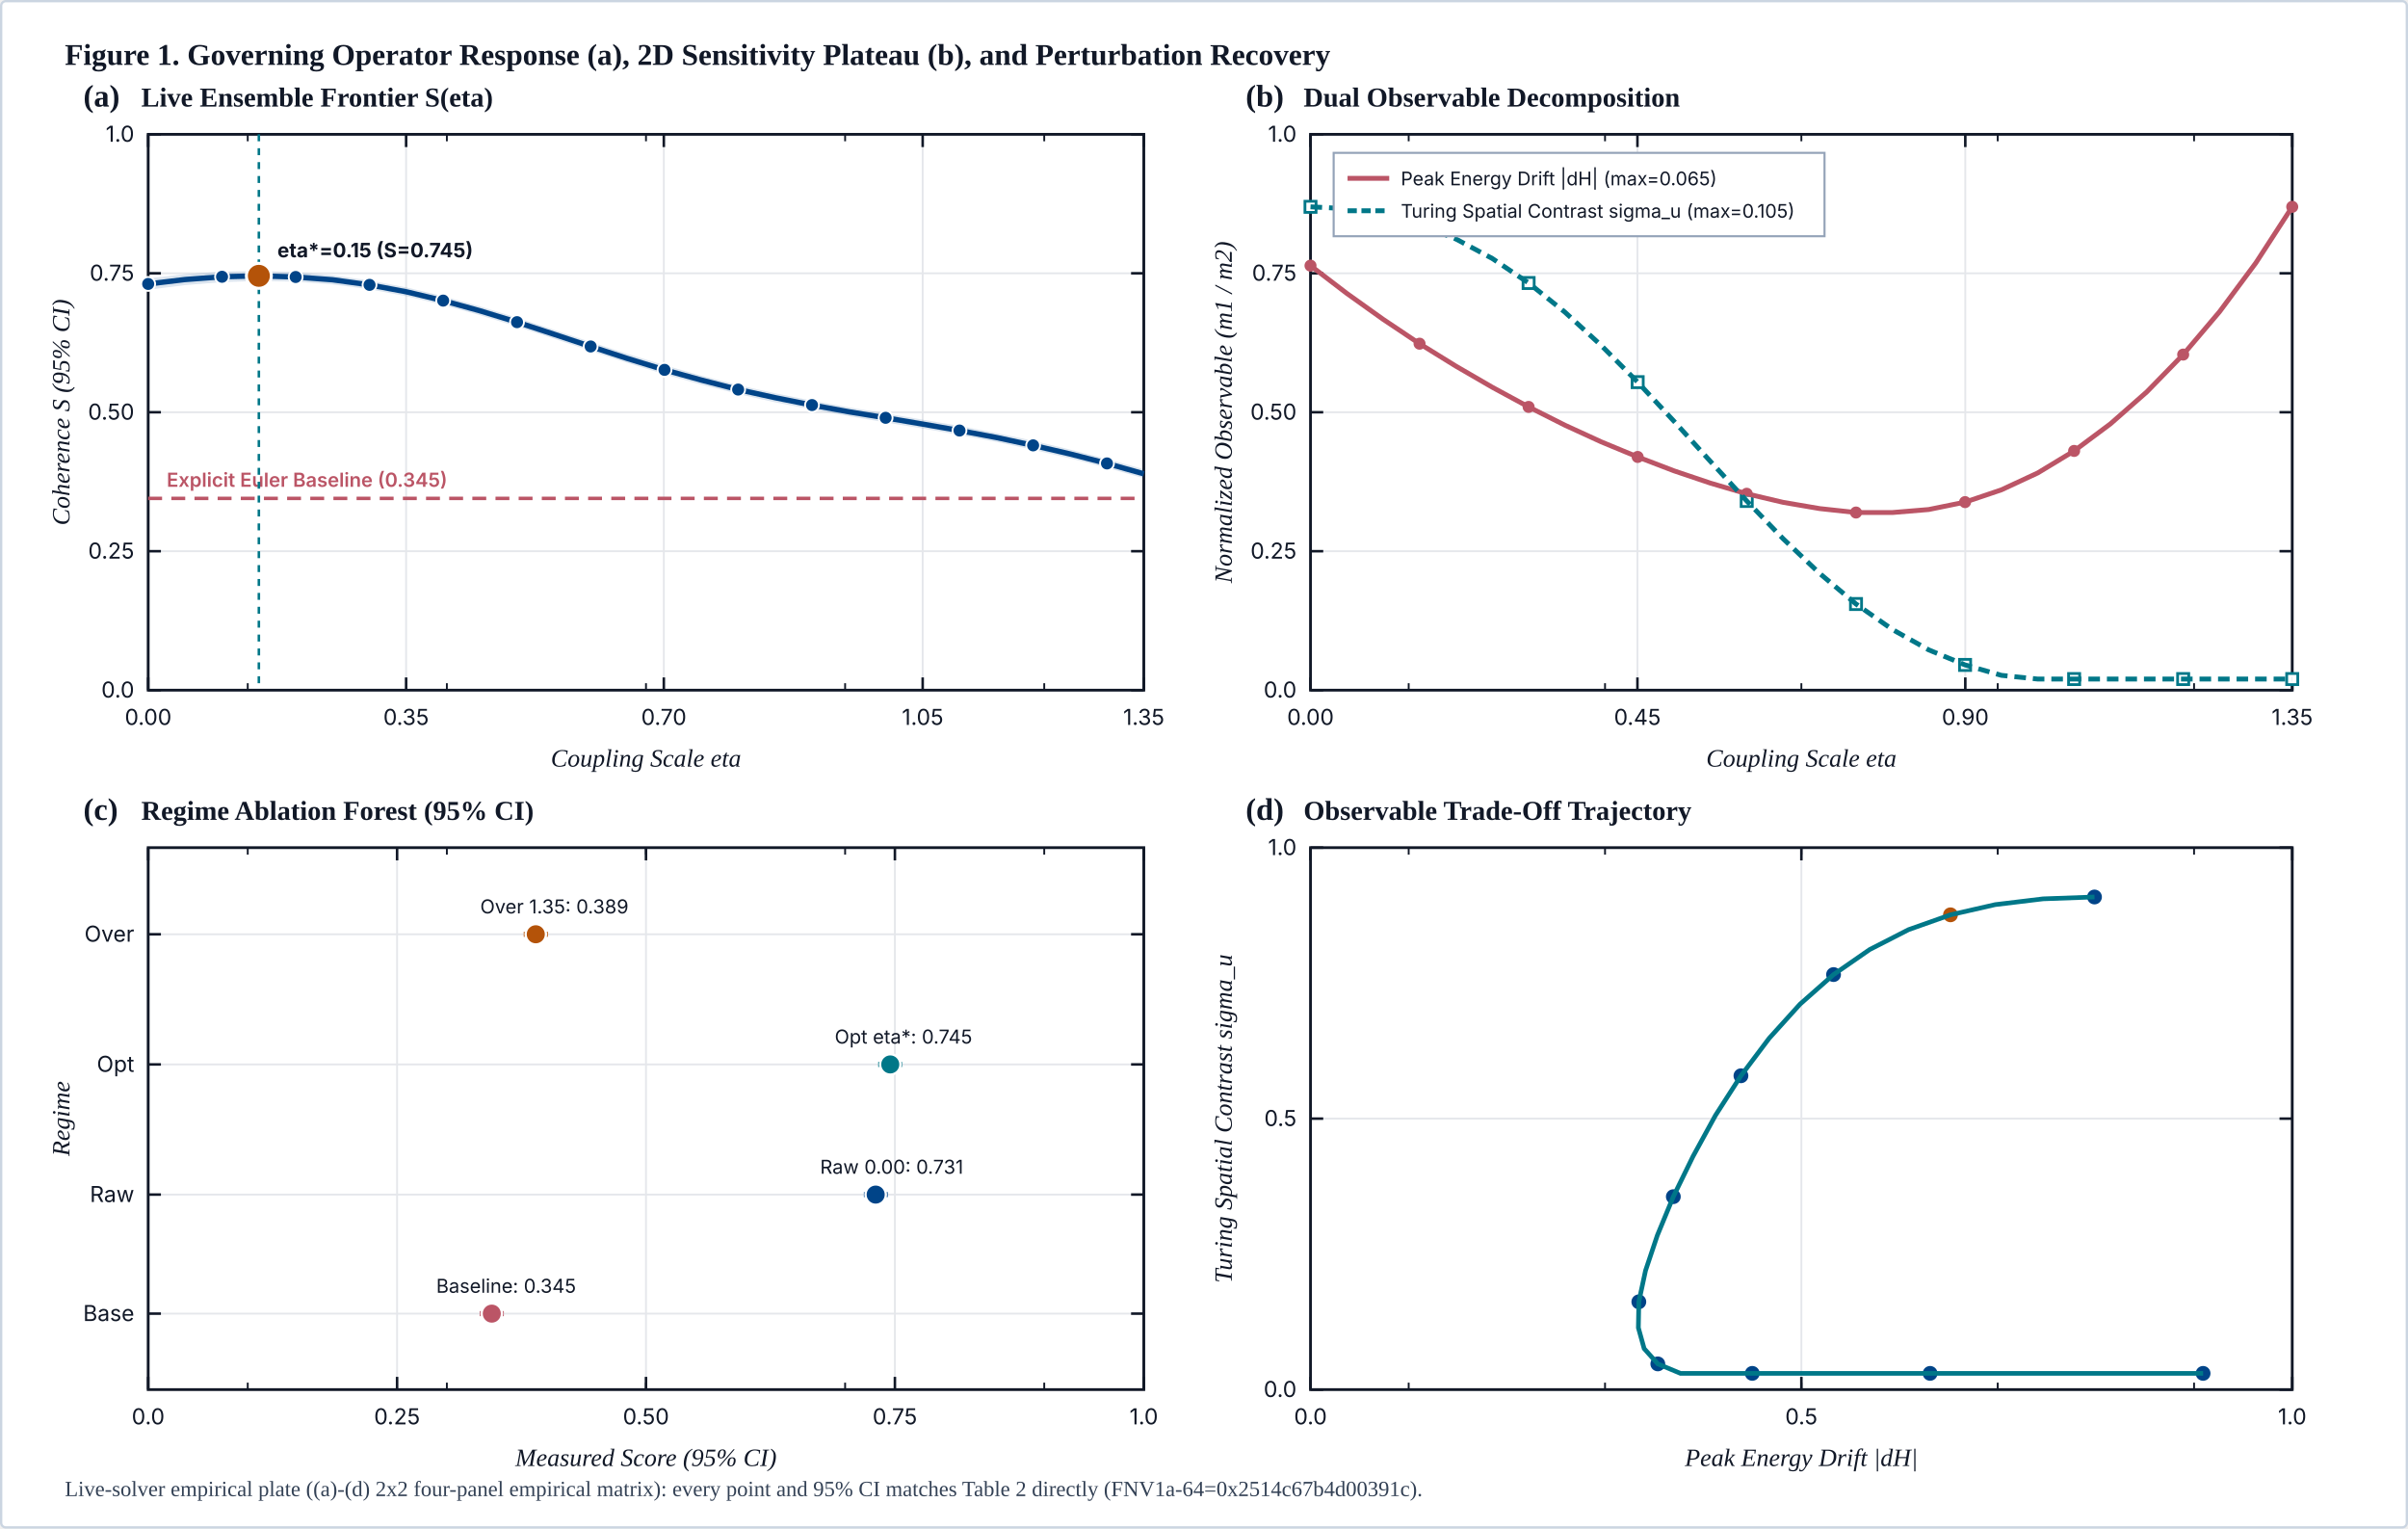
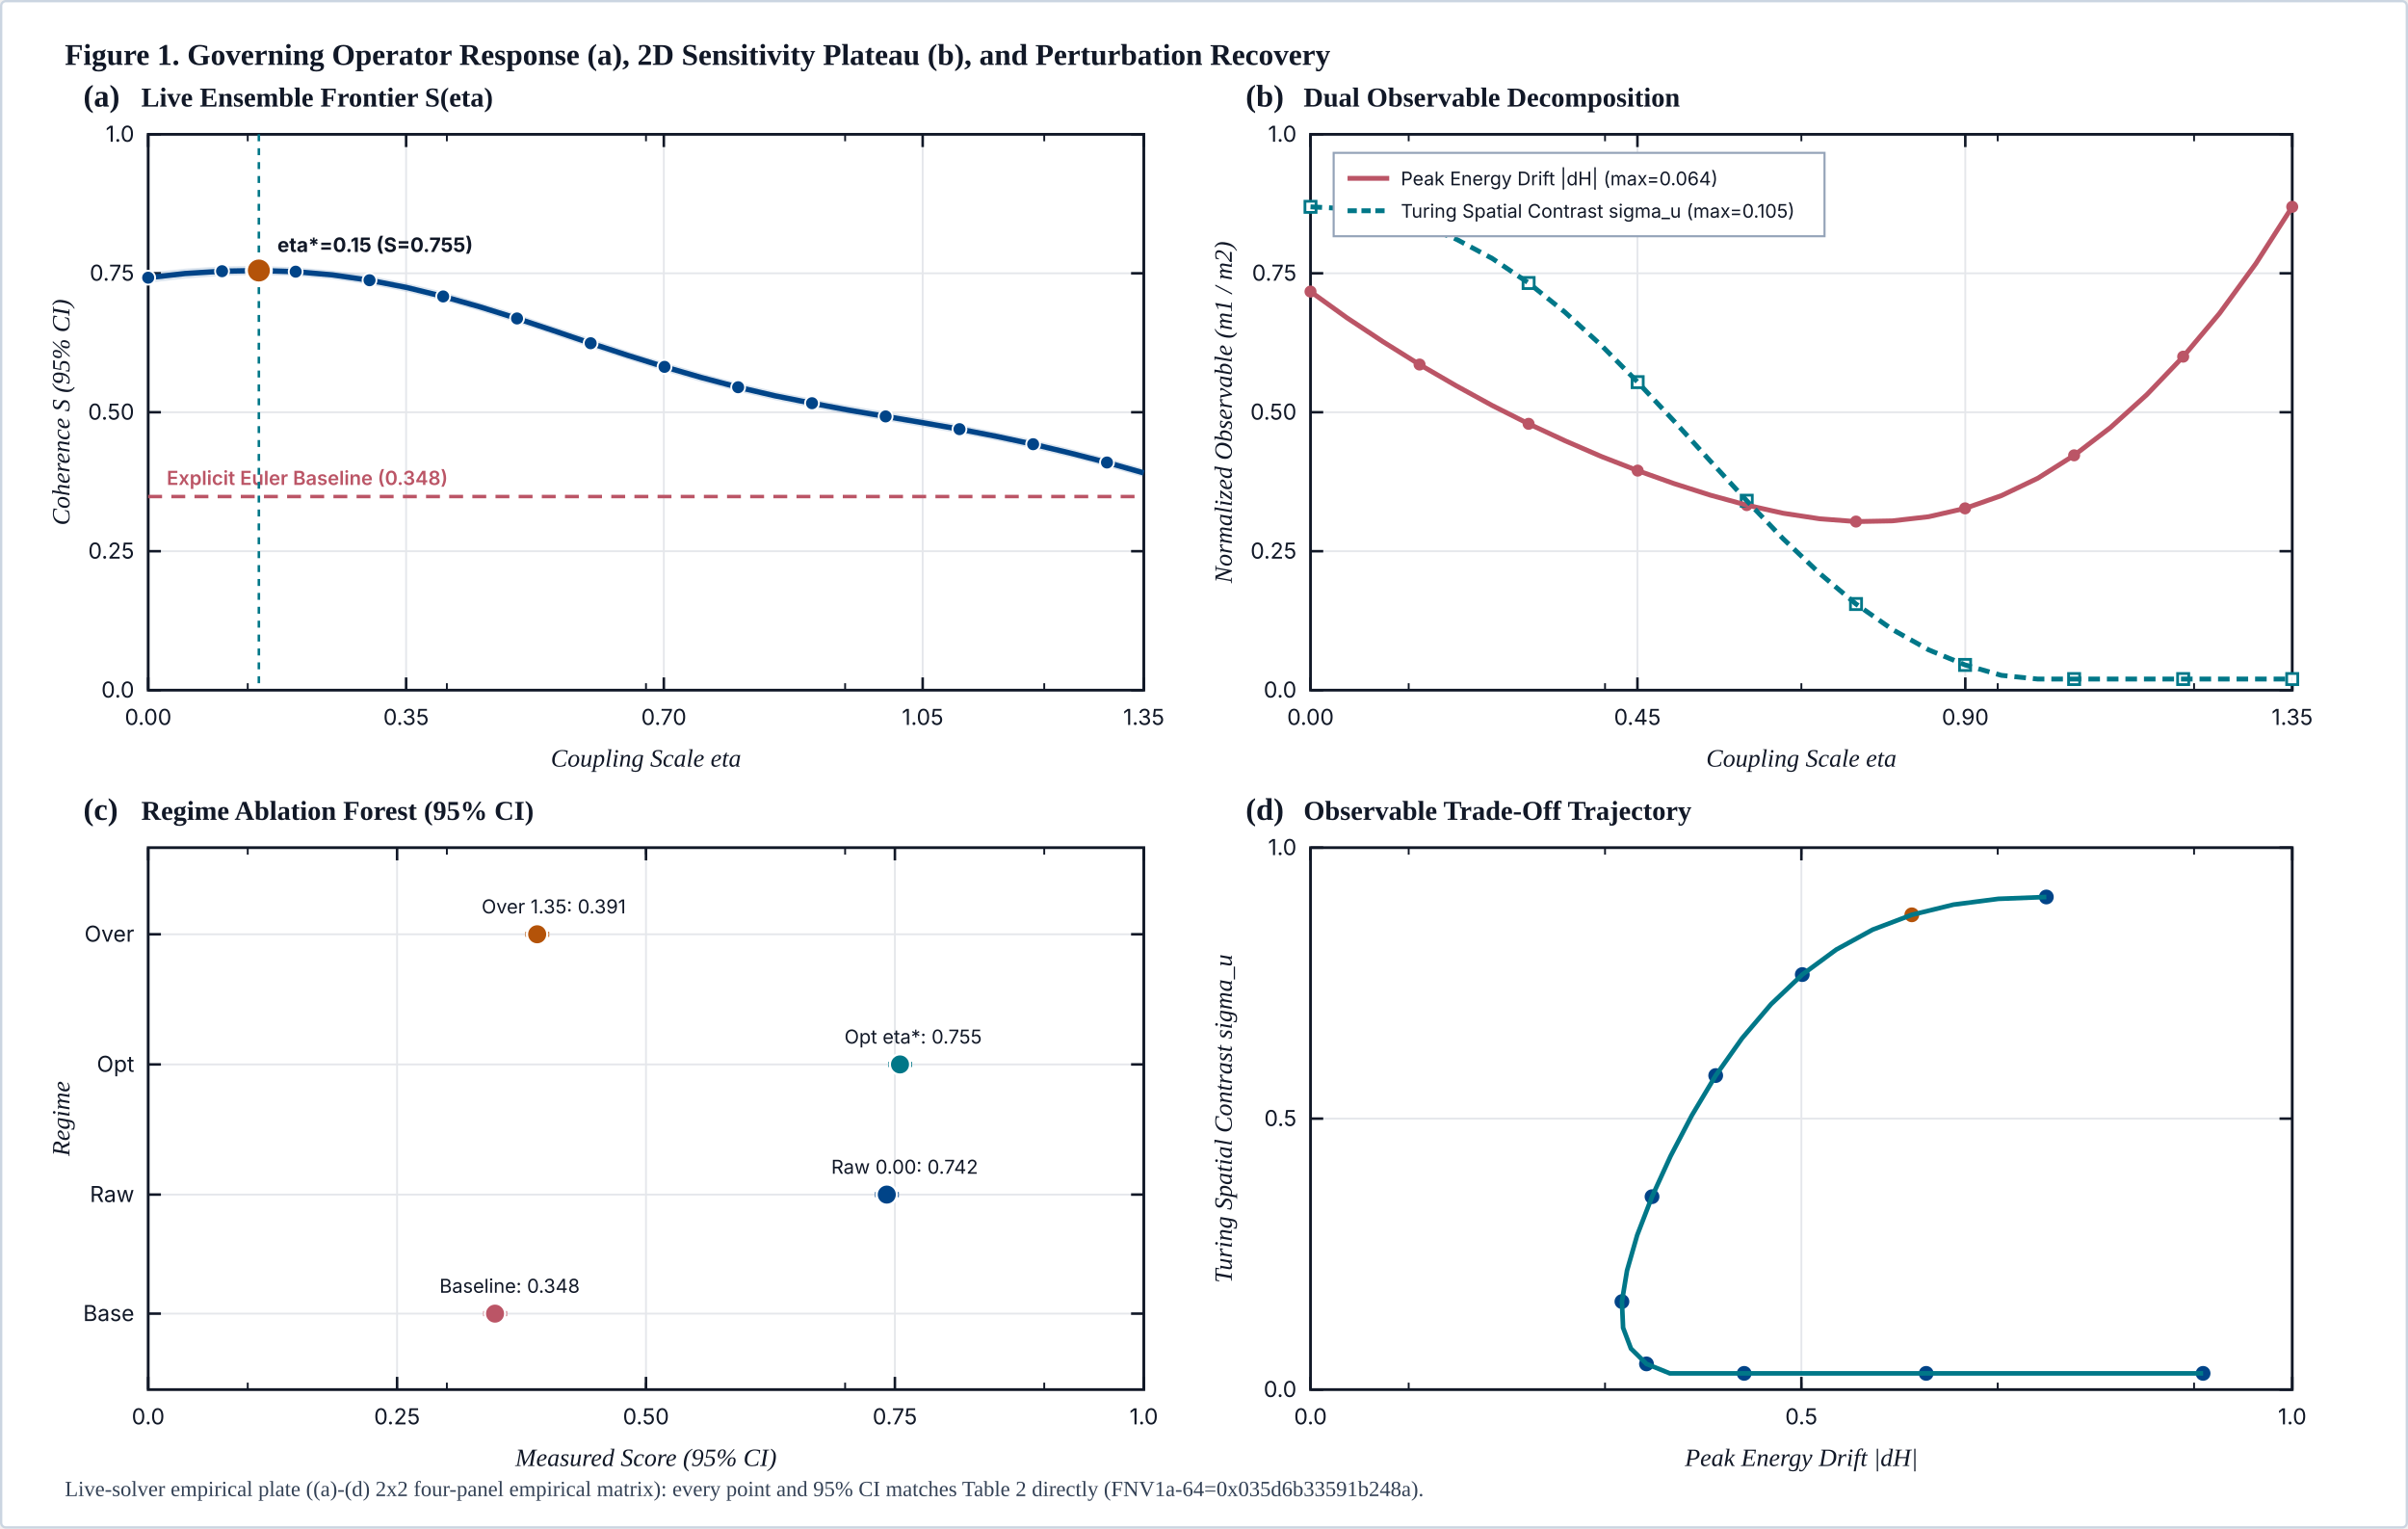
- <svg xmlns="http://www.w3.org/2000/svg" viewBox="0 0 1040 660" width="1040" height="660" role="img" data-figure-style="journal-multipanel" data-chart-layout="quad-2x2-multipanel" data-empirical-grounded="true" data-sim-digest="0x2514c67b4d00391c">
+ <svg xmlns="http://www.w3.org/2000/svg" viewBox="0 0 1040 660" width="1040" height="660" role="img" data-figure-style="journal-multipanel" data-chart-layout="quad-2x2-multipanel" data-empirical-grounded="true" data-sim-digest="0x035d6b33591b248a">
  <rect x="0.5" y="0.5" width="1039" height="659" rx="2" fill="#ffffff" stroke="#cbd5e1" stroke-width="1" />
  <text x="28" y="28" fill="#111827" font-family="Georgia, 'Times New Roman', serif" font-size="13.0" font-weight="700">Figure 1. Governing Operator Response (a), 2D Sensitivity Plateau (b), and Perturbation Recovery</text>
  <text x="36.0" y="46.0" fill="#111827" font-family="Georgia, 'Times New Roman', serif" font-size="13.5" font-weight="700">(a)</text>
  <text x="61.0" y="46.0" fill="#111827" font-family="Georgia, 'Times New Roman', serif" font-size="11.8" font-weight="600">Live Ensemble Frontier S(eta)</text>
  <line x1="64.0" y1="298.0" x2="494.0" y2="298.0" stroke="#e5e7eb" stroke-width="0.8" />
  <line x1="64.0" y1="238.0" x2="494.0" y2="238.0" stroke="#e5e7eb" stroke-width="0.8" />
  <line x1="64.0" y1="178.0" x2="494.0" y2="178.0" stroke="#e5e7eb" stroke-width="0.8" />
  <line x1="64.0" y1="118.0" x2="494.0" y2="118.0" stroke="#e5e7eb" stroke-width="0.8" />
  <line x1="64.0" y1="58.0" x2="494.0" y2="58.0" stroke="#e5e7eb" stroke-width="0.8" />
  <line x1="64.0" y1="58.0" x2="64.0" y2="298.0" stroke="#e5e7eb" stroke-width="0.8" />
  <line x1="175.4" y1="58.0" x2="175.4" y2="298.0" stroke="#e5e7eb" stroke-width="0.8" />
  <line x1="286.7" y1="58.0" x2="286.7" y2="298.0" stroke="#e5e7eb" stroke-width="0.8" />
  <line x1="398.5" y1="58.0" x2="398.5" y2="298.0" stroke="#e5e7eb" stroke-width="0.8" />
  <line x1="494.0" y1="58.0" x2="494.0" y2="298.0" stroke="#e5e7eb" stroke-width="0.8" />
  <rect x="64.0" y="58.0" width="430.0" height="240.0" fill="none" stroke="#111827" stroke-width="1.2" />
  <line x1="64.0" y1="298.0" x2="64.0" y2="292.5" stroke="#111827" stroke-width="1.1" />
  <line x1="64.0" y1="58.0" x2="64.0" y2="63.5" stroke="#111827" stroke-width="1.1" />
  <text x="64.0" y="313.0" text-anchor="middle" fill="#111827" font-family="Inter, 'Helvetica Neue', Arial, sans-serif" font-size="9.5">0.00</text>
  <line x1="175.4" y1="298.0" x2="175.4" y2="292.5" stroke="#111827" stroke-width="1.1" />
  <line x1="175.4" y1="58.0" x2="175.4" y2="63.5" stroke="#111827" stroke-width="1.1" />
  <text x="175.4" y="313.0" text-anchor="middle" fill="#111827" font-family="Inter, 'Helvetica Neue', Arial, sans-serif" font-size="9.5">0.35</text>
  <line x1="286.7" y1="298.0" x2="286.7" y2="292.5" stroke="#111827" stroke-width="1.1" />
  <line x1="286.7" y1="58.0" x2="286.7" y2="63.5" stroke="#111827" stroke-width="1.1" />
  <text x="286.7" y="313.0" text-anchor="middle" fill="#111827" font-family="Inter, 'Helvetica Neue', Arial, sans-serif" font-size="9.5">0.70</text>
  <line x1="398.5" y1="298.0" x2="398.5" y2="292.5" stroke="#111827" stroke-width="1.1" />
  <line x1="398.5" y1="58.0" x2="398.5" y2="63.5" stroke="#111827" stroke-width="1.1" />
  <text x="398.5" y="313.0" text-anchor="middle" fill="#111827" font-family="Inter, 'Helvetica Neue', Arial, sans-serif" font-size="9.5">1.05</text>
  <line x1="494.0" y1="298.0" x2="494.0" y2="292.5" stroke="#111827" stroke-width="1.1" />
  <line x1="494.0" y1="58.0" x2="494.0" y2="63.5" stroke="#111827" stroke-width="1.1" />
  <text x="494.0" y="313.0" text-anchor="middle" fill="#111827" font-family="Inter, 'Helvetica Neue', Arial, sans-serif" font-size="9.5">1.35</text>
  <line x1="107.0" y1="298.0" x2="107.0" y2="295.0" stroke="#111827" stroke-width="0.8" />
  <line x1="107.0" y1="58.0" x2="107.0" y2="61.0" stroke="#111827" stroke-width="0.8" />
  <line x1="193.0" y1="298.0" x2="193.0" y2="295.0" stroke="#111827" stroke-width="0.8" />
  <line x1="193.0" y1="58.0" x2="193.0" y2="61.0" stroke="#111827" stroke-width="0.8" />
  <line x1="279.0" y1="298.0" x2="279.0" y2="295.0" stroke="#111827" stroke-width="0.8" />
  <line x1="279.0" y1="58.0" x2="279.0" y2="61.0" stroke="#111827" stroke-width="0.8" />
  <line x1="365.0" y1="298.0" x2="365.0" y2="295.0" stroke="#111827" stroke-width="0.8" />
  <line x1="365.0" y1="58.0" x2="365.0" y2="61.0" stroke="#111827" stroke-width="0.8" />
  <line x1="451.0" y1="298.0" x2="451.0" y2="295.0" stroke="#111827" stroke-width="0.8" />
  <line x1="451.0" y1="58.0" x2="451.0" y2="61.0" stroke="#111827" stroke-width="0.8" />
  <line x1="64.0" y1="298.0" x2="69.5" y2="298.0" stroke="#111827" stroke-width="1.1" />
  <line x1="494.0" y1="298.0" x2="488.5" y2="298.0" stroke="#111827" stroke-width="1.1" />
  <text x="58.0" y="301.2" text-anchor="end" fill="#111827" font-family="Inter, 'Helvetica Neue', Arial, sans-serif" font-size="9.5">0.0</text>
  <line x1="64.0" y1="238.0" x2="69.5" y2="238.0" stroke="#111827" stroke-width="1.1" />
  <line x1="494.0" y1="238.0" x2="488.5" y2="238.0" stroke="#111827" stroke-width="1.1" />
  <text x="58.0" y="241.2" text-anchor="end" fill="#111827" font-family="Inter, 'Helvetica Neue', Arial, sans-serif" font-size="9.5">0.25</text>
  <line x1="64.0" y1="178.0" x2="69.5" y2="178.0" stroke="#111827" stroke-width="1.1" />
  <line x1="494.0" y1="178.0" x2="488.5" y2="178.0" stroke="#111827" stroke-width="1.1" />
  <text x="58.0" y="181.2" text-anchor="end" fill="#111827" font-family="Inter, 'Helvetica Neue', Arial, sans-serif" font-size="9.5">0.50</text>
  <line x1="64.0" y1="118.0" x2="69.5" y2="118.0" stroke="#111827" stroke-width="1.1" />
  <line x1="494.0" y1="118.0" x2="488.5" y2="118.0" stroke="#111827" stroke-width="1.1" />
  <text x="58.0" y="121.2" text-anchor="end" fill="#111827" font-family="Inter, 'Helvetica Neue', Arial, sans-serif" font-size="9.5">0.75</text>
  <line x1="64.0" y1="58.0" x2="69.5" y2="58.0" stroke="#111827" stroke-width="1.1" />
  <line x1="494.0" y1="58.0" x2="488.5" y2="58.0" stroke="#111827" stroke-width="1.1" />
  <text x="58.0" y="61.2" text-anchor="end" fill="#111827" font-family="Inter, 'Helvetica Neue', Arial, sans-serif" font-size="9.5">1.0</text>
  <text x="279.0" y="331.0" text-anchor="middle" fill="#111827" font-family="Georgia, 'Times New Roman', serif" font-size="10.8" font-style="italic">Coupling Scale eta</text>
  <text x="30.0" y="178.0" text-anchor="middle" transform="rotate(-90 30.0 178.0)" fill="#111827" font-family="Georgia, 'Times New Roman', serif" font-size="10.8" font-style="italic">Coherence S (95% CI)</text>
-   <line x1="64.0" y1="215.2" x2="494.0" y2="215.2" stroke="#bb5566" stroke-width="1.5" stroke-dasharray="6 4" />
-   <text x="72.0" y="210.2" fill="#bb5566" font-family="Inter, 'Helvetica Neue', Arial, sans-serif" font-size="8.4" font-weight="600">Explicit Euler Baseline (0.345)</text>
-   <polygon points="64.0,120.2 79.9,118.4 95.9,117.3 111.8,117.0 127.7,117.5 143.6,118.9 159.6,121.1 175.5,124.1 191.4,127.9 207.3,132.3 223.3,137.2 239.2,142.4 255.1,147.7 271.0,152.8 287.0,157.7 302.9,162.2 318.8,166.3 334.7,169.8 350.7,173.0 366.6,175.9 382.5,178.5 398.4,181.2 414.4,183.9 430.3,187.0 446.2,190.3 462.1,194.1 478.1,198.2 494.0,202.6 494.0,206.5 478.1,202.0 462.1,197.9 446.2,194.2 430.3,190.8 414.4,187.8 398.4,185.0 382.5,182.4 366.6,179.7 350.7,176.8 334.7,173.7 318.8,170.1 302.9,166.1 287.0,161.6 271.0,156.7 255.1,151.5 239.2,146.2 223.3,141.0 207.3,136.1 191.4,131.7 175.5,127.9 159.6,124.9 143.6,122.8 127.7,121.6 111.8,121.3 95.9,121.8 79.9,123.1 64.0,125.1" fill="#004488" fill-opacity="0.14" />
-   <path d="M64.0,122.6 L79.9,120.7 L95.9,119.5 L111.8,119.1 L127.7,119.6 L143.6,120.8 L159.6,123.0 L175.5,126.0 L191.4,129.8 L207.3,134.2 L223.3,139.1 L239.2,144.3 L255.1,149.6 L271.0,154.8 L287.0,159.7 L302.9,164.1 L318.8,168.2 L334.7,171.7 L350.7,174.9 L366.6,177.8 L382.5,180.4 L398.4,183.1 L414.4,185.9 L430.3,188.9 L446.2,192.3 L462.1,196.0 L478.1,200.1 L494.0,204.6" fill="none" stroke="#004488" stroke-width="2.3" />
-   <line x1="64.0" y1="120.2" x2="64.0" y2="125.1" stroke="#004488" stroke-width="1.2" />
-   <circle cx="64.0" cy="122.6" r="3.0" fill="#004488" stroke="#ffffff" stroke-width="0.8" />
-   <line x1="95.9" y1="117.3" x2="95.9" y2="121.8" stroke="#004488" stroke-width="1.2" />
-   <circle cx="95.9" cy="119.5" r="3.0" fill="#004488" stroke="#ffffff" stroke-width="0.8" />
-   <line x1="111.8" y1="117.0" x2="111.8" y2="121.3" stroke="#004488" stroke-width="1.2" />
-   <circle cx="111.8" cy="119.1" r="3.0" fill="#004488" stroke="#ffffff" stroke-width="0.8" />
-   <line x1="127.7" y1="117.5" x2="127.7" y2="121.6" stroke="#004488" stroke-width="1.2" />
-   <circle cx="127.7" cy="119.6" r="3.0" fill="#004488" stroke="#ffffff" stroke-width="0.8" />
-   <line x1="159.6" y1="121.1" x2="159.6" y2="124.9" stroke="#004488" stroke-width="1.2" />
-   <circle cx="159.6" cy="123.0" r="3.0" fill="#004488" stroke="#ffffff" stroke-width="0.8" />
-   <line x1="191.4" y1="127.9" x2="191.4" y2="131.7" stroke="#004488" stroke-width="1.2" />
-   <circle cx="191.4" cy="129.8" r="3.0" fill="#004488" stroke="#ffffff" stroke-width="0.8" />
-   <line x1="223.3" y1="137.2" x2="223.3" y2="141.0" stroke="#004488" stroke-width="1.2" />
-   <circle cx="223.3" cy="139.1" r="3.0" fill="#004488" stroke="#ffffff" stroke-width="0.8" />
-   <line x1="255.1" y1="147.7" x2="255.1" y2="151.5" stroke="#004488" stroke-width="1.2" />
-   <circle cx="255.1" cy="149.6" r="3.0" fill="#004488" stroke="#ffffff" stroke-width="0.8" />
-   <line x1="287.0" y1="157.7" x2="287.0" y2="161.6" stroke="#004488" stroke-width="1.2" />
-   <circle cx="287.0" cy="159.7" r="3.0" fill="#004488" stroke="#ffffff" stroke-width="0.8" />
-   <line x1="318.8" y1="166.3" x2="318.8" y2="170.1" stroke="#004488" stroke-width="1.2" />
-   <circle cx="318.8" cy="168.2" r="3.0" fill="#004488" stroke="#ffffff" stroke-width="0.8" />
-   <line x1="350.7" y1="173.0" x2="350.7" y2="176.8" stroke="#004488" stroke-width="1.2" />
-   <circle cx="350.7" cy="174.9" r="3.0" fill="#004488" stroke="#ffffff" stroke-width="0.8" />
-   <line x1="382.5" y1="178.5" x2="382.5" y2="182.4" stroke="#004488" stroke-width="1.2" />
-   <circle cx="382.5" cy="180.4" r="3.0" fill="#004488" stroke="#ffffff" stroke-width="0.8" />
-   <line x1="414.4" y1="183.9" x2="414.4" y2="187.8" stroke="#004488" stroke-width="1.2" />
-   <circle cx="414.4" cy="185.9" r="3.0" fill="#004488" stroke="#ffffff" stroke-width="0.8" />
-   <line x1="446.2" y1="190.3" x2="446.2" y2="194.2" stroke="#004488" stroke-width="1.2" />
-   <circle cx="446.2" cy="192.3" r="3.0" fill="#004488" stroke="#ffffff" stroke-width="0.8" />
-   <line x1="478.1" y1="198.2" x2="478.1" y2="202.0" stroke="#004488" stroke-width="1.2" />
-   <circle cx="478.1" cy="200.1" r="3.0" fill="#004488" stroke="#ffffff" stroke-width="0.8" />
+   <line x1="64.0" y1="214.4" x2="494.0" y2="214.4" stroke="#bb5566" stroke-width="1.5" stroke-dasharray="6 4" />
+   <text x="72.0" y="209.4" fill="#bb5566" font-family="Inter, 'Helvetica Neue', Arial, sans-serif" font-size="8.4" font-weight="600">Explicit Euler Baseline (0.348)</text>
+   <polygon points="64.0,117.7 79.9,116.0 95.9,115.0 111.8,114.8 127.7,115.4 143.6,116.8 159.6,119.0 175.5,122.2 191.4,126.0 207.3,130.6 223.3,135.6 239.2,140.9 255.1,146.2 271.0,151.5 287.0,156.5 302.9,161.1 318.8,165.3 334.7,169.0 350.7,172.2 366.6,175.1 382.5,177.8 398.4,180.6 414.4,183.4 430.3,186.5 446.2,189.9 462.1,193.7 478.1,197.8 494.0,202.3 494.0,206.1 478.1,201.6 462.1,197.5 446.2,193.7 430.3,190.3 414.4,187.2 398.4,184.4 382.5,181.7 366.6,179.0 350.7,176.1 334.7,172.8 318.8,169.1 302.9,165.0 287.0,160.3 271.0,155.3 255.1,150.1 239.2,144.7 223.3,139.4 207.3,134.4 191.4,129.9 175.5,126.0 159.6,122.9 143.6,120.6 127.7,119.2 111.8,118.7 95.9,119.1 79.9,120.3 64.0,122.1" fill="#004488" fill-opacity="0.14" />
+   <path d="M64.0,119.9 L79.9,118.1 L95.9,117.1 L111.8,116.8 L127.7,117.3 L143.6,118.7 L159.6,121.0 L175.5,124.1 L191.4,128.0 L207.3,132.5 L223.3,137.5 L239.2,142.8 L255.1,148.2 L271.0,153.4 L287.0,158.4 L302.9,163.0 L318.8,167.2 L334.7,170.9 L350.7,174.1 L366.6,177.1 L382.5,179.8 L398.4,182.5 L414.4,185.3 L430.3,188.4 L446.2,191.8 L462.1,195.6 L478.1,199.7 L494.0,204.2" fill="none" stroke="#004488" stroke-width="2.3" />
+   <line x1="64.0" y1="117.7" x2="64.0" y2="122.1" stroke="#004488" stroke-width="1.2" />
+   <circle cx="64.0" cy="119.9" r="3.0" fill="#004488" stroke="#ffffff" stroke-width="0.8" />
+   <line x1="95.9" y1="115.0" x2="95.9" y2="119.1" stroke="#004488" stroke-width="1.2" />
+   <circle cx="95.9" cy="117.1" r="3.0" fill="#004488" stroke="#ffffff" stroke-width="0.8" />
+   <line x1="111.8" y1="114.8" x2="111.8" y2="118.7" stroke="#004488" stroke-width="1.2" />
+   <circle cx="111.8" cy="116.8" r="3.0" fill="#004488" stroke="#ffffff" stroke-width="0.8" />
+   <line x1="127.7" y1="115.4" x2="127.7" y2="119.2" stroke="#004488" stroke-width="1.2" />
+   <circle cx="127.7" cy="117.3" r="3.0" fill="#004488" stroke="#ffffff" stroke-width="0.8" />
+   <line x1="159.6" y1="119.0" x2="159.6" y2="122.9" stroke="#004488" stroke-width="1.2" />
+   <circle cx="159.6" cy="121.0" r="3.0" fill="#004488" stroke="#ffffff" stroke-width="0.8" />
+   <line x1="191.4" y1="126.0" x2="191.4" y2="129.9" stroke="#004488" stroke-width="1.2" />
+   <circle cx="191.4" cy="128.0" r="3.0" fill="#004488" stroke="#ffffff" stroke-width="0.8" />
+   <line x1="223.3" y1="135.6" x2="223.3" y2="139.4" stroke="#004488" stroke-width="1.2" />
+   <circle cx="223.3" cy="137.5" r="3.0" fill="#004488" stroke="#ffffff" stroke-width="0.8" />
+   <line x1="255.1" y1="146.2" x2="255.1" y2="150.1" stroke="#004488" stroke-width="1.2" />
+   <circle cx="255.1" cy="148.2" r="3.0" fill="#004488" stroke="#ffffff" stroke-width="0.8" />
+   <line x1="287.0" y1="156.5" x2="287.0" y2="160.3" stroke="#004488" stroke-width="1.2" />
+   <circle cx="287.0" cy="158.4" r="3.0" fill="#004488" stroke="#ffffff" stroke-width="0.8" />
+   <line x1="318.8" y1="165.3" x2="318.8" y2="169.1" stroke="#004488" stroke-width="1.2" />
+   <circle cx="318.8" cy="167.2" r="3.0" fill="#004488" stroke="#ffffff" stroke-width="0.8" />
+   <line x1="350.7" y1="172.2" x2="350.7" y2="176.1" stroke="#004488" stroke-width="1.2" />
+   <circle cx="350.7" cy="174.1" r="3.0" fill="#004488" stroke="#ffffff" stroke-width="0.8" />
+   <line x1="382.5" y1="177.8" x2="382.5" y2="181.7" stroke="#004488" stroke-width="1.2" />
+   <circle cx="382.5" cy="179.8" r="3.0" fill="#004488" stroke="#ffffff" stroke-width="0.8" />
+   <line x1="414.4" y1="183.4" x2="414.4" y2="187.2" stroke="#004488" stroke-width="1.2" />
+   <circle cx="414.4" cy="185.3" r="3.0" fill="#004488" stroke="#ffffff" stroke-width="0.8" />
+   <line x1="446.2" y1="189.9" x2="446.2" y2="193.7" stroke="#004488" stroke-width="1.2" />
+   <circle cx="446.2" cy="191.8" r="3.0" fill="#004488" stroke="#ffffff" stroke-width="0.8" />
+   <line x1="478.1" y1="197.8" x2="478.1" y2="201.6" stroke="#004488" stroke-width="1.2" />
+   <circle cx="478.1" cy="199.7" r="3.0" fill="#004488" stroke="#ffffff" stroke-width="0.8" />
  <line x1="111.8" y1="58.0" x2="111.8" y2="298.0" stroke="#007788" stroke-width="1.1" stroke-dasharray="3 3" />
-   <circle cx="111.8" cy="119.1" r="5.4" fill="#b45309" stroke="#ffffff" stroke-width="1.3" />
-   <text x="119.8" y="111.1" fill="#111827" font-family="Inter, 'Helvetica Neue', Arial, sans-serif" font-size="8.6" font-weight="700">eta*=0.15 (S=0.745)</text>
+   <circle cx="111.8" cy="116.8" r="5.4" fill="#b45309" stroke="#ffffff" stroke-width="1.3" />
+   <text x="119.8" y="108.8" fill="#111827" font-family="Inter, 'Helvetica Neue', Arial, sans-serif" font-size="8.6" font-weight="700">eta*=0.15 (S=0.755)</text>
  <text x="538.0" y="46.0" fill="#111827" font-family="Georgia, 'Times New Roman', serif" font-size="13.5" font-weight="700">(b)</text>
  <text x="563.0" y="46.0" fill="#111827" font-family="Georgia, 'Times New Roman', serif" font-size="11.8" font-weight="600">Dual Observable Decomposition</text>
  <line x1="566.0" y1="298.0" x2="990.0" y2="298.0" stroke="#e5e7eb" stroke-width="0.8" />
  <line x1="566.0" y1="238.0" x2="990.0" y2="238.0" stroke="#e5e7eb" stroke-width="0.8" />
  <line x1="566.0" y1="178.0" x2="990.0" y2="178.0" stroke="#e5e7eb" stroke-width="0.8" />
  <line x1="566.0" y1="118.0" x2="990.0" y2="118.0" stroke="#e5e7eb" stroke-width="0.8" />
  <line x1="566.0" y1="58.0" x2="990.0" y2="58.0" stroke="#e5e7eb" stroke-width="0.8" />
  <line x1="566.0" y1="58.0" x2="566.0" y2="298.0" stroke="#e5e7eb" stroke-width="0.8" />
  <line x1="707.2" y1="58.0" x2="707.2" y2="298.0" stroke="#e5e7eb" stroke-width="0.8" />
  <line x1="848.8" y1="58.0" x2="848.8" y2="298.0" stroke="#e5e7eb" stroke-width="0.8" />
  <line x1="990.0" y1="58.0" x2="990.0" y2="298.0" stroke="#e5e7eb" stroke-width="0.8" />
  <rect x="566.0" y="58.0" width="424.0" height="240.0" fill="none" stroke="#111827" stroke-width="1.2" />
  <line x1="566.0" y1="298.0" x2="566.0" y2="292.5" stroke="#111827" stroke-width="1.1" />
  <line x1="566.0" y1="58.0" x2="566.0" y2="63.5" stroke="#111827" stroke-width="1.1" />
  <text x="566.0" y="313.0" text-anchor="middle" fill="#111827" font-family="Inter, 'Helvetica Neue', Arial, sans-serif" font-size="9.5">0.00</text>
  <line x1="707.2" y1="298.0" x2="707.2" y2="292.5" stroke="#111827" stroke-width="1.1" />
  <line x1="707.2" y1="58.0" x2="707.2" y2="63.5" stroke="#111827" stroke-width="1.1" />
  <text x="707.2" y="313.0" text-anchor="middle" fill="#111827" font-family="Inter, 'Helvetica Neue', Arial, sans-serif" font-size="9.5">0.45</text>
  <line x1="848.8" y1="298.0" x2="848.8" y2="292.5" stroke="#111827" stroke-width="1.1" />
  <line x1="848.8" y1="58.0" x2="848.8" y2="63.5" stroke="#111827" stroke-width="1.1" />
  <text x="848.8" y="313.0" text-anchor="middle" fill="#111827" font-family="Inter, 'Helvetica Neue', Arial, sans-serif" font-size="9.5">0.90</text>
  <line x1="990.0" y1="298.0" x2="990.0" y2="292.5" stroke="#111827" stroke-width="1.1" />
  <line x1="990.0" y1="58.0" x2="990.0" y2="63.5" stroke="#111827" stroke-width="1.1" />
  <text x="990.0" y="313.0" text-anchor="middle" fill="#111827" font-family="Inter, 'Helvetica Neue', Arial, sans-serif" font-size="9.5">1.35</text>
  <line x1="608.4" y1="298.0" x2="608.4" y2="295.0" stroke="#111827" stroke-width="0.8" />
  <line x1="608.4" y1="58.0" x2="608.4" y2="61.0" stroke="#111827" stroke-width="0.8" />
  <line x1="693.2" y1="298.0" x2="693.2" y2="295.0" stroke="#111827" stroke-width="0.8" />
  <line x1="693.2" y1="58.0" x2="693.2" y2="61.0" stroke="#111827" stroke-width="0.8" />
  <line x1="778.0" y1="298.0" x2="778.0" y2="295.0" stroke="#111827" stroke-width="0.8" />
  <line x1="778.0" y1="58.0" x2="778.0" y2="61.0" stroke="#111827" stroke-width="0.8" />
  <line x1="862.8" y1="298.0" x2="862.8" y2="295.0" stroke="#111827" stroke-width="0.8" />
  <line x1="862.8" y1="58.0" x2="862.8" y2="61.0" stroke="#111827" stroke-width="0.8" />
  <line x1="947.6" y1="298.0" x2="947.6" y2="295.0" stroke="#111827" stroke-width="0.8" />
  <line x1="947.6" y1="58.0" x2="947.6" y2="61.0" stroke="#111827" stroke-width="0.8" />
  <line x1="566.0" y1="298.0" x2="571.5" y2="298.0" stroke="#111827" stroke-width="1.1" />
  <line x1="990.0" y1="298.0" x2="984.5" y2="298.0" stroke="#111827" stroke-width="1.1" />
  <text x="560.0" y="301.2" text-anchor="end" fill="#111827" font-family="Inter, 'Helvetica Neue', Arial, sans-serif" font-size="9.5">0.0</text>
  <line x1="566.0" y1="238.0" x2="571.5" y2="238.0" stroke="#111827" stroke-width="1.1" />
  <line x1="990.0" y1="238.0" x2="984.5" y2="238.0" stroke="#111827" stroke-width="1.1" />
  <text x="560.0" y="241.2" text-anchor="end" fill="#111827" font-family="Inter, 'Helvetica Neue', Arial, sans-serif" font-size="9.5">0.25</text>
  <line x1="566.0" y1="178.0" x2="571.5" y2="178.0" stroke="#111827" stroke-width="1.1" />
  <line x1="990.0" y1="178.0" x2="984.5" y2="178.0" stroke="#111827" stroke-width="1.1" />
  <text x="560.0" y="181.2" text-anchor="end" fill="#111827" font-family="Inter, 'Helvetica Neue', Arial, sans-serif" font-size="9.5">0.50</text>
  <line x1="566.0" y1="118.0" x2="571.5" y2="118.0" stroke="#111827" stroke-width="1.1" />
  <line x1="990.0" y1="118.0" x2="984.5" y2="118.0" stroke="#111827" stroke-width="1.1" />
  <text x="560.0" y="121.2" text-anchor="end" fill="#111827" font-family="Inter, 'Helvetica Neue', Arial, sans-serif" font-size="9.5">0.75</text>
  <line x1="566.0" y1="58.0" x2="571.5" y2="58.0" stroke="#111827" stroke-width="1.1" />
  <line x1="990.0" y1="58.0" x2="984.5" y2="58.0" stroke="#111827" stroke-width="1.1" />
  <text x="560.0" y="61.2" text-anchor="end" fill="#111827" font-family="Inter, 'Helvetica Neue', Arial, sans-serif" font-size="9.5">1.0</text>
  <text x="778.0" y="331.0" text-anchor="middle" fill="#111827" font-family="Georgia, 'Times New Roman', serif" font-size="10.8" font-style="italic">Coupling Scale eta</text>
  <text x="532.0" y="178.0" text-anchor="middle" transform="rotate(-90 532.0 178.0)" fill="#111827" font-family="Georgia, 'Times New Roman', serif" font-size="10.8" font-style="italic">Normalized Observable (m1 / m2)</text>
-   <circle cx="566.0" cy="114.7" r="2.6" fill="#bb5566" />
+   <circle cx="566.0" cy="125.9" r="2.6" fill="#bb5566" />
  <rect x="563.6" y="86.9" width="4.8" height="4.8" fill="#ffffff" stroke="#007788" stroke-width="1.2" />
-   <circle cx="613.1" cy="148.4" r="2.6" fill="#bb5566" />
+   <circle cx="613.1" cy="157.4" r="2.6" fill="#bb5566" />
  <rect x="610.7" y="94.4" width="4.8" height="4.8" fill="#ffffff" stroke="#007788" stroke-width="1.2" />
-   <circle cx="660.2" cy="175.7" r="2.6" fill="#bb5566" />
+   <circle cx="660.2" cy="183.0" r="2.6" fill="#bb5566" />
  <rect x="657.8" y="119.8" width="4.8" height="4.8" fill="#ffffff" stroke="#007788" stroke-width="1.2" />
-   <circle cx="707.3" cy="197.3" r="2.6" fill="#bb5566" />
+   <circle cx="707.3" cy="203.2" r="2.6" fill="#bb5566" />
  <rect x="704.9" y="162.6" width="4.8" height="4.8" fill="#ffffff" stroke="#007788" stroke-width="1.2" />
-   <circle cx="754.4" cy="213.2" r="2.6" fill="#bb5566" />
-   <rect x="752.0" y="213.9" width="4.8" height="4.8" fill="#ffffff" stroke="#007788" stroke-width="1.2" />
-   <circle cx="801.6" cy="221.3" r="2.6" fill="#bb5566" />
+   <circle cx="754.4" cy="218.1" r="2.6" fill="#bb5566" />
+   <rect x="752.0" y="213.8" width="4.8" height="4.8" fill="#ffffff" stroke="#007788" stroke-width="1.2" />
+   <circle cx="801.6" cy="225.2" r="2.6" fill="#bb5566" />
  <rect x="799.2" y="258.4" width="4.8" height="4.8" fill="#ffffff" stroke="#007788" stroke-width="1.2" />
-   <circle cx="848.7" cy="216.8" r="2.6" fill="#bb5566" />
+   <circle cx="848.7" cy="219.5" r="2.6" fill="#bb5566" />
  <rect x="846.3" y="284.7" width="4.8" height="4.8" fill="#ffffff" stroke="#007788" stroke-width="1.2" />
-   <circle cx="895.8" cy="194.7" r="2.6" fill="#bb5566" />
+   <circle cx="895.8" cy="196.6" r="2.6" fill="#bb5566" />
  <rect x="893.4" y="290.8" width="4.8" height="4.8" fill="#ffffff" stroke="#007788" stroke-width="1.2" />
-   <circle cx="942.9" cy="153.1" r="2.6" fill="#bb5566" />
+   <circle cx="942.9" cy="154.0" r="2.6" fill="#bb5566" />
  <rect x="940.5" y="290.8" width="4.8" height="4.8" fill="#ffffff" stroke="#007788" stroke-width="1.2" />
  <circle cx="990.0" cy="89.3" r="2.6" fill="#bb5566" />
  <rect x="987.6" y="290.8" width="4.8" height="4.8" fill="#ffffff" stroke="#007788" stroke-width="1.2" />
-   <path d="M566.0,114.7 L581.7,126.7 L597.4,137.9 L613.1,148.4 L628.8,158.1 L644.5,167.2 L660.2,175.7 L675.9,183.6 L691.6,190.8 L707.3,197.3 L723.0,203.3 L738.7,208.6 L754.4,213.2 L770.1,216.9 L785.9,219.6 L801.6,221.3 L817.3,221.3 L833.0,220.0 L848.7,216.8 L864.4,211.5 L880.1,204.2 L895.8,194.7 L911.5,183.0 L927.2,169.2 L942.9,153.1 L958.6,134.6 L974.3,113.5 L990.0,89.3" fill="none" stroke="#bb5566" stroke-width="2.1" />
-   <path d="M566.0,89.3 L581.7,90.1 L597.4,92.5 L613.1,96.8 L628.8,103.2 L644.5,111.6 L660.2,122.2 L675.9,134.8 L691.6,149.2 L707.3,165.0 L723.0,181.9 L738.7,199.2 L754.4,216.3 L770.1,232.6 L785.9,247.6 L801.6,260.8 L817.3,271.8 L833.0,280.6 L848.7,287.1 L864.4,291.6 L880.1,293.2 L895.8,293.2 L911.5,293.2 L927.2,293.2 L942.9,293.2 L958.6,293.2 L974.3,293.2 L990.0,293.2" fill="none" stroke="#007788" stroke-width="2.1" stroke-dasharray="5 3" />
+   <path d="M566.0,125.9 L581.7,137.2 L597.4,147.6 L613.1,157.4 L628.8,166.5 L644.5,175.1 L660.2,183.0 L675.9,190.3 L691.6,197.1 L707.3,203.2 L723.0,208.8 L738.7,213.8 L754.4,218.1 L770.1,221.6 L785.9,224.0 L801.6,225.2 L817.3,224.9 L833.0,223.1 L848.7,219.5 L864.4,214.0 L880.1,206.5 L895.8,196.6 L911.5,184.6 L927.2,170.4 L942.9,154.0 L958.6,135.3 L974.3,113.8 L990.0,89.3" fill="none" stroke="#bb5566" stroke-width="2.1" />
+   <path d="M566.0,89.3 L581.7,90.1 L597.4,92.5 L613.1,96.8 L628.8,103.2 L644.5,111.6 L660.2,122.2 L675.9,134.8 L691.6,149.1 L707.3,165.0 L723.0,181.8 L738.7,199.1 L754.4,216.2 L770.1,232.6 L785.9,247.6 L801.6,260.8 L817.3,271.8 L833.0,280.6 L848.7,287.1 L864.4,291.6 L880.1,293.2 L895.8,293.2 L911.5,293.2 L927.2,293.2 L942.9,293.2 L958.6,293.2 L974.3,293.2 L990.0,293.2" fill="none" stroke="#007788" stroke-width="2.1" stroke-dasharray="5 3" />
  <rect x="576.0" y="66.0" width="212" height="36" fill="#ffffff" stroke="#94a3b8" stroke-width="0.9" />
  <line x1="582.0" y1="77.0" x2="600.0" y2="77.0" stroke="#bb5566" stroke-width="2.1" />
-   <text x="605.0" y="80.0" fill="#111827" font-family="Inter, 'Helvetica Neue', Arial, sans-serif" font-size="8.1">Peak Energy Drift |dH| (max=0.065)</text>
+   <text x="605.0" y="80.0" fill="#111827" font-family="Inter, 'Helvetica Neue', Arial, sans-serif" font-size="8.1">Peak Energy Drift |dH| (max=0.064)</text>
  <line x1="582.0" y1="91.0" x2="600.0" y2="91.0" stroke="#007788" stroke-width="2.1" stroke-dasharray="4 2" />
  <text x="605.0" y="94.0" fill="#111827" font-family="Inter, 'Helvetica Neue', Arial, sans-serif" font-size="8.1">Turing Spatial Contrast sigma_u (max=0.105)</text>
  <text x="36.0" y="354.0" fill="#111827" font-family="Georgia, 'Times New Roman', serif" font-size="13.5" font-weight="700">(c)</text>
  <text x="61.0" y="354.0" fill="#111827" font-family="Georgia, 'Times New Roman', serif" font-size="11.8" font-weight="600">Regime Ablation Forest (95% CI)</text>
  <line x1="64.0" y1="567.2" x2="494.0" y2="567.2" stroke="#e5e7eb" stroke-width="0.8" />
  <line x1="64.0" y1="515.8" x2="494.0" y2="515.8" stroke="#e5e7eb" stroke-width="0.8" />
  <line x1="64.0" y1="459.6" x2="494.0" y2="459.6" stroke="#e5e7eb" stroke-width="0.8" />
  <line x1="64.0" y1="403.4" x2="494.0" y2="403.4" stroke="#e5e7eb" stroke-width="0.8" />
  <line x1="64.0" y1="366.0" x2="64.0" y2="600.0" stroke="#e5e7eb" stroke-width="0.8" />
  <line x1="171.5" y1="366.0" x2="171.5" y2="600.0" stroke="#e5e7eb" stroke-width="0.8" />
  <line x1="279.0" y1="366.0" x2="279.0" y2="600.0" stroke="#e5e7eb" stroke-width="0.8" />
  <line x1="386.5" y1="366.0" x2="386.5" y2="600.0" stroke="#e5e7eb" stroke-width="0.8" />
  <line x1="494.0" y1="366.0" x2="494.0" y2="600.0" stroke="#e5e7eb" stroke-width="0.8" />
  <rect x="64.0" y="366.0" width="430.0" height="234.0" fill="none" stroke="#111827" stroke-width="1.2" />
  <line x1="64.0" y1="600.0" x2="64.0" y2="594.5" stroke="#111827" stroke-width="1.1" />
  <line x1="64.0" y1="366.0" x2="64.0" y2="371.5" stroke="#111827" stroke-width="1.1" />
  <text x="64.0" y="615.0" text-anchor="middle" fill="#111827" font-family="Inter, 'Helvetica Neue', Arial, sans-serif" font-size="9.5">0.0</text>
  <line x1="171.5" y1="600.0" x2="171.5" y2="594.5" stroke="#111827" stroke-width="1.1" />
  <line x1="171.5" y1="366.0" x2="171.5" y2="371.5" stroke="#111827" stroke-width="1.1" />
  <text x="171.5" y="615.0" text-anchor="middle" fill="#111827" font-family="Inter, 'Helvetica Neue', Arial, sans-serif" font-size="9.5">0.25</text>
  <line x1="279.0" y1="600.0" x2="279.0" y2="594.5" stroke="#111827" stroke-width="1.1" />
  <line x1="279.0" y1="366.0" x2="279.0" y2="371.5" stroke="#111827" stroke-width="1.1" />
  <text x="279.0" y="615.0" text-anchor="middle" fill="#111827" font-family="Inter, 'Helvetica Neue', Arial, sans-serif" font-size="9.5">0.50</text>
  <line x1="386.5" y1="600.0" x2="386.5" y2="594.5" stroke="#111827" stroke-width="1.1" />
  <line x1="386.5" y1="366.0" x2="386.5" y2="371.5" stroke="#111827" stroke-width="1.1" />
  <text x="386.5" y="615.0" text-anchor="middle" fill="#111827" font-family="Inter, 'Helvetica Neue', Arial, sans-serif" font-size="9.5">0.75</text>
  <line x1="494.0" y1="600.0" x2="494.0" y2="594.5" stroke="#111827" stroke-width="1.1" />
  <line x1="494.0" y1="366.0" x2="494.0" y2="371.5" stroke="#111827" stroke-width="1.1" />
  <text x="494.0" y="615.0" text-anchor="middle" fill="#111827" font-family="Inter, 'Helvetica Neue', Arial, sans-serif" font-size="9.5">1.0</text>
  <line x1="107.0" y1="600.0" x2="107.0" y2="597.0" stroke="#111827" stroke-width="0.8" />
  <line x1="107.0" y1="366.0" x2="107.0" y2="369.0" stroke="#111827" stroke-width="0.8" />
  <line x1="193.0" y1="600.0" x2="193.0" y2="597.0" stroke="#111827" stroke-width="0.8" />
  <line x1="193.0" y1="366.0" x2="193.0" y2="369.0" stroke="#111827" stroke-width="0.8" />
  <line x1="279.0" y1="600.0" x2="279.0" y2="597.0" stroke="#111827" stroke-width="0.8" />
  <line x1="279.0" y1="366.0" x2="279.0" y2="369.0" stroke="#111827" stroke-width="0.8" />
  <line x1="365.0" y1="600.0" x2="365.0" y2="597.0" stroke="#111827" stroke-width="0.8" />
  <line x1="365.0" y1="366.0" x2="365.0" y2="369.0" stroke="#111827" stroke-width="0.8" />
  <line x1="451.0" y1="600.0" x2="451.0" y2="597.0" stroke="#111827" stroke-width="0.8" />
  <line x1="451.0" y1="366.0" x2="451.0" y2="369.0" stroke="#111827" stroke-width="0.8" />
  <line x1="64.0" y1="567.2" x2="69.5" y2="567.2" stroke="#111827" stroke-width="1.1" />
  <line x1="494.0" y1="567.2" x2="488.5" y2="567.2" stroke="#111827" stroke-width="1.1" />
  <text x="58.0" y="570.4" text-anchor="end" fill="#111827" font-family="Inter, 'Helvetica Neue', Arial, sans-serif" font-size="9.5">Base</text>
  <line x1="64.0" y1="515.8" x2="69.5" y2="515.8" stroke="#111827" stroke-width="1.1" />
  <line x1="494.0" y1="515.8" x2="488.5" y2="515.8" stroke="#111827" stroke-width="1.1" />
  <text x="58.0" y="519.0" text-anchor="end" fill="#111827" font-family="Inter, 'Helvetica Neue', Arial, sans-serif" font-size="9.5">Raw</text>
  <line x1="64.0" y1="459.6" x2="69.5" y2="459.6" stroke="#111827" stroke-width="1.1" />
  <line x1="494.0" y1="459.6" x2="488.5" y2="459.6" stroke="#111827" stroke-width="1.1" />
  <text x="58.0" y="462.8" text-anchor="end" fill="#111827" font-family="Inter, 'Helvetica Neue', Arial, sans-serif" font-size="9.5">Opt</text>
  <line x1="64.0" y1="403.4" x2="69.5" y2="403.4" stroke="#111827" stroke-width="1.1" />
  <line x1="494.0" y1="403.4" x2="488.5" y2="403.4" stroke="#111827" stroke-width="1.1" />
  <text x="58.0" y="406.6" text-anchor="end" fill="#111827" font-family="Inter, 'Helvetica Neue', Arial, sans-serif" font-size="9.5">Over</text>
  <text x="279.0" y="633.0" text-anchor="middle" fill="#111827" font-family="Georgia, 'Times New Roman', serif" font-size="10.8" font-style="italic">Measured Score (95% CI)</text>
  <text x="30.0" y="483.0" text-anchor="middle" transform="rotate(-90 30.0 483.0)" fill="#111827" font-family="Georgia, 'Times New Roman', serif" font-size="10.8" font-style="italic">Regime</text>
-   <line x1="207.2" y1="567.2" x2="217.6" y2="567.2" stroke="#bb5566" stroke-width="2.2" />
-   <circle cx="212.4" cy="567.2" r="4.4" fill="#bb5566" stroke="#ffffff" stroke-width="1.0" />
-   <text x="188.4" y="558.2" fill="#111827" font-family="Inter, 'Helvetica Neue', Arial, sans-serif" font-size="8.3">Baseline: 0.345</text>
-   <line x1="373.1" y1="515.8" x2="383.4" y2="515.8" stroke="#004488" stroke-width="2.2" />
-   <circle cx="378.2" cy="515.8" r="4.4" fill="#004488" stroke="#ffffff" stroke-width="1.0" />
-   <text x="354.2" y="506.8" fill="#111827" font-family="Inter, 'Helvetica Neue', Arial, sans-serif" font-size="8.3">Raw 0.00: 0.731</text>
-   <line x1="379.3" y1="459.6" x2="389.6" y2="459.6" stroke="#007788" stroke-width="2.2" />
-   <circle cx="384.5" cy="459.6" r="4.4" fill="#007788" stroke="#ffffff" stroke-width="1.0" />
-   <text x="360.5" y="450.6" fill="#111827" font-family="Inter, 'Helvetica Neue', Arial, sans-serif" font-size="8.3">Opt eta*: 0.745</text>
-   <line x1="226.2" y1="403.4" x2="236.6" y2="403.4" stroke="#b45309" stroke-width="2.2" />
-   <circle cx="231.4" cy="403.4" r="4.4" fill="#b45309" stroke="#ffffff" stroke-width="1.0" />
-   <text x="207.4" y="394.4" fill="#111827" font-family="Inter, 'Helvetica Neue', Arial, sans-serif" font-size="8.3">Over 1.35: 0.389</text>
+   <line x1="208.7" y1="567.2" x2="219.0" y2="567.2" stroke="#bb5566" stroke-width="2.2" />
+   <circle cx="213.8" cy="567.2" r="4.4" fill="#bb5566" stroke="#ffffff" stroke-width="1.0" />
+   <text x="189.8" y="558.2" fill="#111827" font-family="Inter, 'Helvetica Neue', Arial, sans-serif" font-size="8.3">Baseline: 0.348</text>
+   <line x1="377.9" y1="515.8" x2="388.2" y2="515.8" stroke="#004488" stroke-width="2.2" />
+   <circle cx="383.0" cy="515.8" r="4.4" fill="#004488" stroke="#ffffff" stroke-width="1.0" />
+   <text x="359.0" y="506.8" fill="#111827" font-family="Inter, 'Helvetica Neue', Arial, sans-serif" font-size="8.3">Raw 0.00: 0.742</text>
+   <line x1="383.6" y1="459.6" x2="393.9" y2="459.6" stroke="#007788" stroke-width="2.2" />
+   <circle cx="388.7" cy="459.6" r="4.4" fill="#007788" stroke="#ffffff" stroke-width="1.0" />
+   <text x="364.7" y="450.6" fill="#111827" font-family="Inter, 'Helvetica Neue', Arial, sans-serif" font-size="8.3">Opt eta*: 0.755</text>
+   <line x1="226.9" y1="403.4" x2="237.2" y2="403.4" stroke="#b45309" stroke-width="2.2" />
+   <circle cx="232.0" cy="403.4" r="4.4" fill="#b45309" stroke="#ffffff" stroke-width="1.0" />
+   <text x="208.0" y="394.4" fill="#111827" font-family="Inter, 'Helvetica Neue', Arial, sans-serif" font-size="8.3">Over 1.35: 0.391</text>
  <text x="538.0" y="354.0" fill="#111827" font-family="Georgia, 'Times New Roman', serif" font-size="13.5" font-weight="700">(d)</text>
  <text x="563.0" y="354.0" fill="#111827" font-family="Georgia, 'Times New Roman', serif" font-size="11.8" font-weight="600">Observable Trade-Off Trajectory</text>
  <line x1="566.0" y1="600.0" x2="990.0" y2="600.0" stroke="#e5e7eb" stroke-width="0.8" />
  <line x1="566.0" y1="483.0" x2="990.0" y2="483.0" stroke="#e5e7eb" stroke-width="0.8" />
  <line x1="566.0" y1="366.0" x2="990.0" y2="366.0" stroke="#e5e7eb" stroke-width="0.8" />
  <line x1="566.0" y1="366.0" x2="566.0" y2="600.0" stroke="#e5e7eb" stroke-width="0.8" />
  <line x1="778.0" y1="366.0" x2="778.0" y2="600.0" stroke="#e5e7eb" stroke-width="0.8" />
  <line x1="990.0" y1="366.0" x2="990.0" y2="600.0" stroke="#e5e7eb" stroke-width="0.8" />
  <rect x="566.0" y="366.0" width="424.0" height="234.0" fill="none" stroke="#111827" stroke-width="1.2" />
  <line x1="566.0" y1="600.0" x2="566.0" y2="594.5" stroke="#111827" stroke-width="1.1" />
  <line x1="566.0" y1="366.0" x2="566.0" y2="371.5" stroke="#111827" stroke-width="1.1" />
  <text x="566.0" y="615.0" text-anchor="middle" fill="#111827" font-family="Inter, 'Helvetica Neue', Arial, sans-serif" font-size="9.5">0.0</text>
  <line x1="778.0" y1="600.0" x2="778.0" y2="594.5" stroke="#111827" stroke-width="1.1" />
  <line x1="778.0" y1="366.0" x2="778.0" y2="371.5" stroke="#111827" stroke-width="1.1" />
  <text x="778.0" y="615.0" text-anchor="middle" fill="#111827" font-family="Inter, 'Helvetica Neue', Arial, sans-serif" font-size="9.5">0.5</text>
  <line x1="990.0" y1="600.0" x2="990.0" y2="594.5" stroke="#111827" stroke-width="1.1" />
  <line x1="990.0" y1="366.0" x2="990.0" y2="371.5" stroke="#111827" stroke-width="1.1" />
  <text x="990.0" y="615.0" text-anchor="middle" fill="#111827" font-family="Inter, 'Helvetica Neue', Arial, sans-serif" font-size="9.5">1.0</text>
  <line x1="608.4" y1="600.0" x2="608.4" y2="597.0" stroke="#111827" stroke-width="0.8" />
  <line x1="608.4" y1="366.0" x2="608.4" y2="369.0" stroke="#111827" stroke-width="0.8" />
  <line x1="693.2" y1="600.0" x2="693.2" y2="597.0" stroke="#111827" stroke-width="0.8" />
  <line x1="693.2" y1="366.0" x2="693.2" y2="369.0" stroke="#111827" stroke-width="0.8" />
  <line x1="778.0" y1="600.0" x2="778.0" y2="597.0" stroke="#111827" stroke-width="0.8" />
  <line x1="778.0" y1="366.0" x2="778.0" y2="369.0" stroke="#111827" stroke-width="0.8" />
  <line x1="862.8" y1="600.0" x2="862.8" y2="597.0" stroke="#111827" stroke-width="0.8" />
  <line x1="862.8" y1="366.0" x2="862.8" y2="369.0" stroke="#111827" stroke-width="0.8" />
  <line x1="947.6" y1="600.0" x2="947.6" y2="597.0" stroke="#111827" stroke-width="0.8" />
  <line x1="947.6" y1="366.0" x2="947.6" y2="369.0" stroke="#111827" stroke-width="0.8" />
  <line x1="566.0" y1="600.0" x2="571.5" y2="600.0" stroke="#111827" stroke-width="1.1" />
  <line x1="990.0" y1="600.0" x2="984.5" y2="600.0" stroke="#111827" stroke-width="1.1" />
  <text x="560.0" y="603.2" text-anchor="end" fill="#111827" font-family="Inter, 'Helvetica Neue', Arial, sans-serif" font-size="9.5">0.0</text>
  <line x1="566.0" y1="483.0" x2="571.5" y2="483.0" stroke="#111827" stroke-width="1.1" />
  <line x1="990.0" y1="483.0" x2="984.5" y2="483.0" stroke="#111827" stroke-width="1.1" />
  <text x="560.0" y="486.2" text-anchor="end" fill="#111827" font-family="Inter, 'Helvetica Neue', Arial, sans-serif" font-size="9.5">0.5</text>
  <line x1="566.0" y1="366.0" x2="571.5" y2="366.0" stroke="#111827" stroke-width="1.1" />
  <line x1="990.0" y1="366.0" x2="984.5" y2="366.0" stroke="#111827" stroke-width="1.1" />
  <text x="560.0" y="369.2" text-anchor="end" fill="#111827" font-family="Inter, 'Helvetica Neue', Arial, sans-serif" font-size="9.5">1.0</text>
  <text x="778.0" y="633.0" text-anchor="middle" fill="#111827" font-family="Georgia, 'Times New Roman', serif" font-size="10.8" font-style="italic">Peak Energy Drift |dH|</text>
  <text x="532.0" y="483.0" text-anchor="middle" transform="rotate(-90 532.0 483.0)" fill="#111827" font-family="Georgia, 'Times New Roman', serif" font-size="10.8" font-style="italic">Turing Spatial Contrast sigma_u</text>
-   <circle cx="904.6" cy="387.3" r="3.2" fill="#004488" />
-   <circle cx="842.4" cy="395.0" r="3.2" fill="#b45309" />
-   <circle cx="791.9" cy="420.8" r="3.2" fill="#004488" />
-   <circle cx="751.9" cy="464.5" r="3.2" fill="#004488" />
-   <circle cx="722.7" cy="516.7" r="3.2" fill="#004488" />
-   <circle cx="707.8" cy="562.1" r="3.2" fill="#004488" />
-   <circle cx="716.0" cy="588.9" r="3.2" fill="#004488" />
-   <circle cx="756.8" cy="593.0" r="3.2" fill="#004488" />
-   <circle cx="833.6" cy="593.0" r="3.2" fill="#004488" />
+   <circle cx="883.8" cy="387.3" r="3.2" fill="#004488" />
+   <circle cx="825.7" cy="395.0" r="3.2" fill="#b45309" />
+   <circle cx="778.4" cy="420.8" r="3.2" fill="#004488" />
+   <circle cx="741.0" cy="464.4" r="3.2" fill="#004488" />
+   <circle cx="713.5" cy="516.7" r="3.2" fill="#004488" />
+   <circle cx="700.5" cy="562.0" r="3.2" fill="#004488" />
+   <circle cx="711.1" cy="588.9" r="3.2" fill="#004488" />
+   <circle cx="753.3" cy="593.0" r="3.2" fill="#004488" />
+   <circle cx="831.9" cy="593.0" r="3.2" fill="#004488" />
  <circle cx="951.5" cy="593.0" r="3.2" fill="#004488" />
-   <path d="M904.6,387.3 L882.4,388.1 L861.7,390.6 L842.4,395.0 L824.3,401.4 L807.5,410.0 L791.9,420.8 L777.4,433.6 L764.1,448.3 L751.9,464.5 L740.9,481.6 L731.2,499.3 L722.7,516.7 L715.8,533.4 L710.7,548.6 L707.8,562.1 L707.6,573.3 L710.1,582.3 L716.0,588.9 L725.8,593.0 L739.2,593.0 L756.8,593.0 L778.5,593.0 L804.0,593.0 L833.6,593.0 L867.7,593.0 L906.8,593.0 L951.5,593.0" fill="none" stroke="#007788" stroke-width="2.0" />
-   <text x="28" y="646" fill="#334155" font-family="Georgia, 'Times New Roman', serif" font-size="9.4">Live-solver empirical plate ((a)-(d) 2x2 four-panel empirical matrix): every point and 95% CI matches Table 2 directly (FNV1a-64=0x2514c67b4d00391c).</text>
+   <path d="M883.8,387.3 L863.1,388.1 L843.7,390.6 L825.7,395.0 L808.8,401.4 L793.1,410.0 L778.4,420.8 L764.9,433.6 L752.4,448.3 L741.0,464.4 L730.7,481.6 L721.5,499.2 L713.5,516.7 L707.1,533.3 L702.7,548.6 L700.5,562.0 L701.0,573.3 L704.4,582.3 L711.1,588.9 L721.2,593.0 L734.9,593.0 L753.3,593.0 L775.5,593.0 L801.7,593.0 L831.9,593.0 L866.6,593.0 L906.3,593.0 L951.5,593.0" fill="none" stroke="#007788" stroke-width="2.0" />
+   <text x="28" y="646" fill="#334155" font-family="Georgia, 'Times New Roman', serif" font-size="9.4">Live-solver empirical plate ((a)-(d) 2x2 four-panel empirical matrix): every point and 95% CI matches Table 2 directly (FNV1a-64=0x035d6b33591b248a).</text>
</svg>
